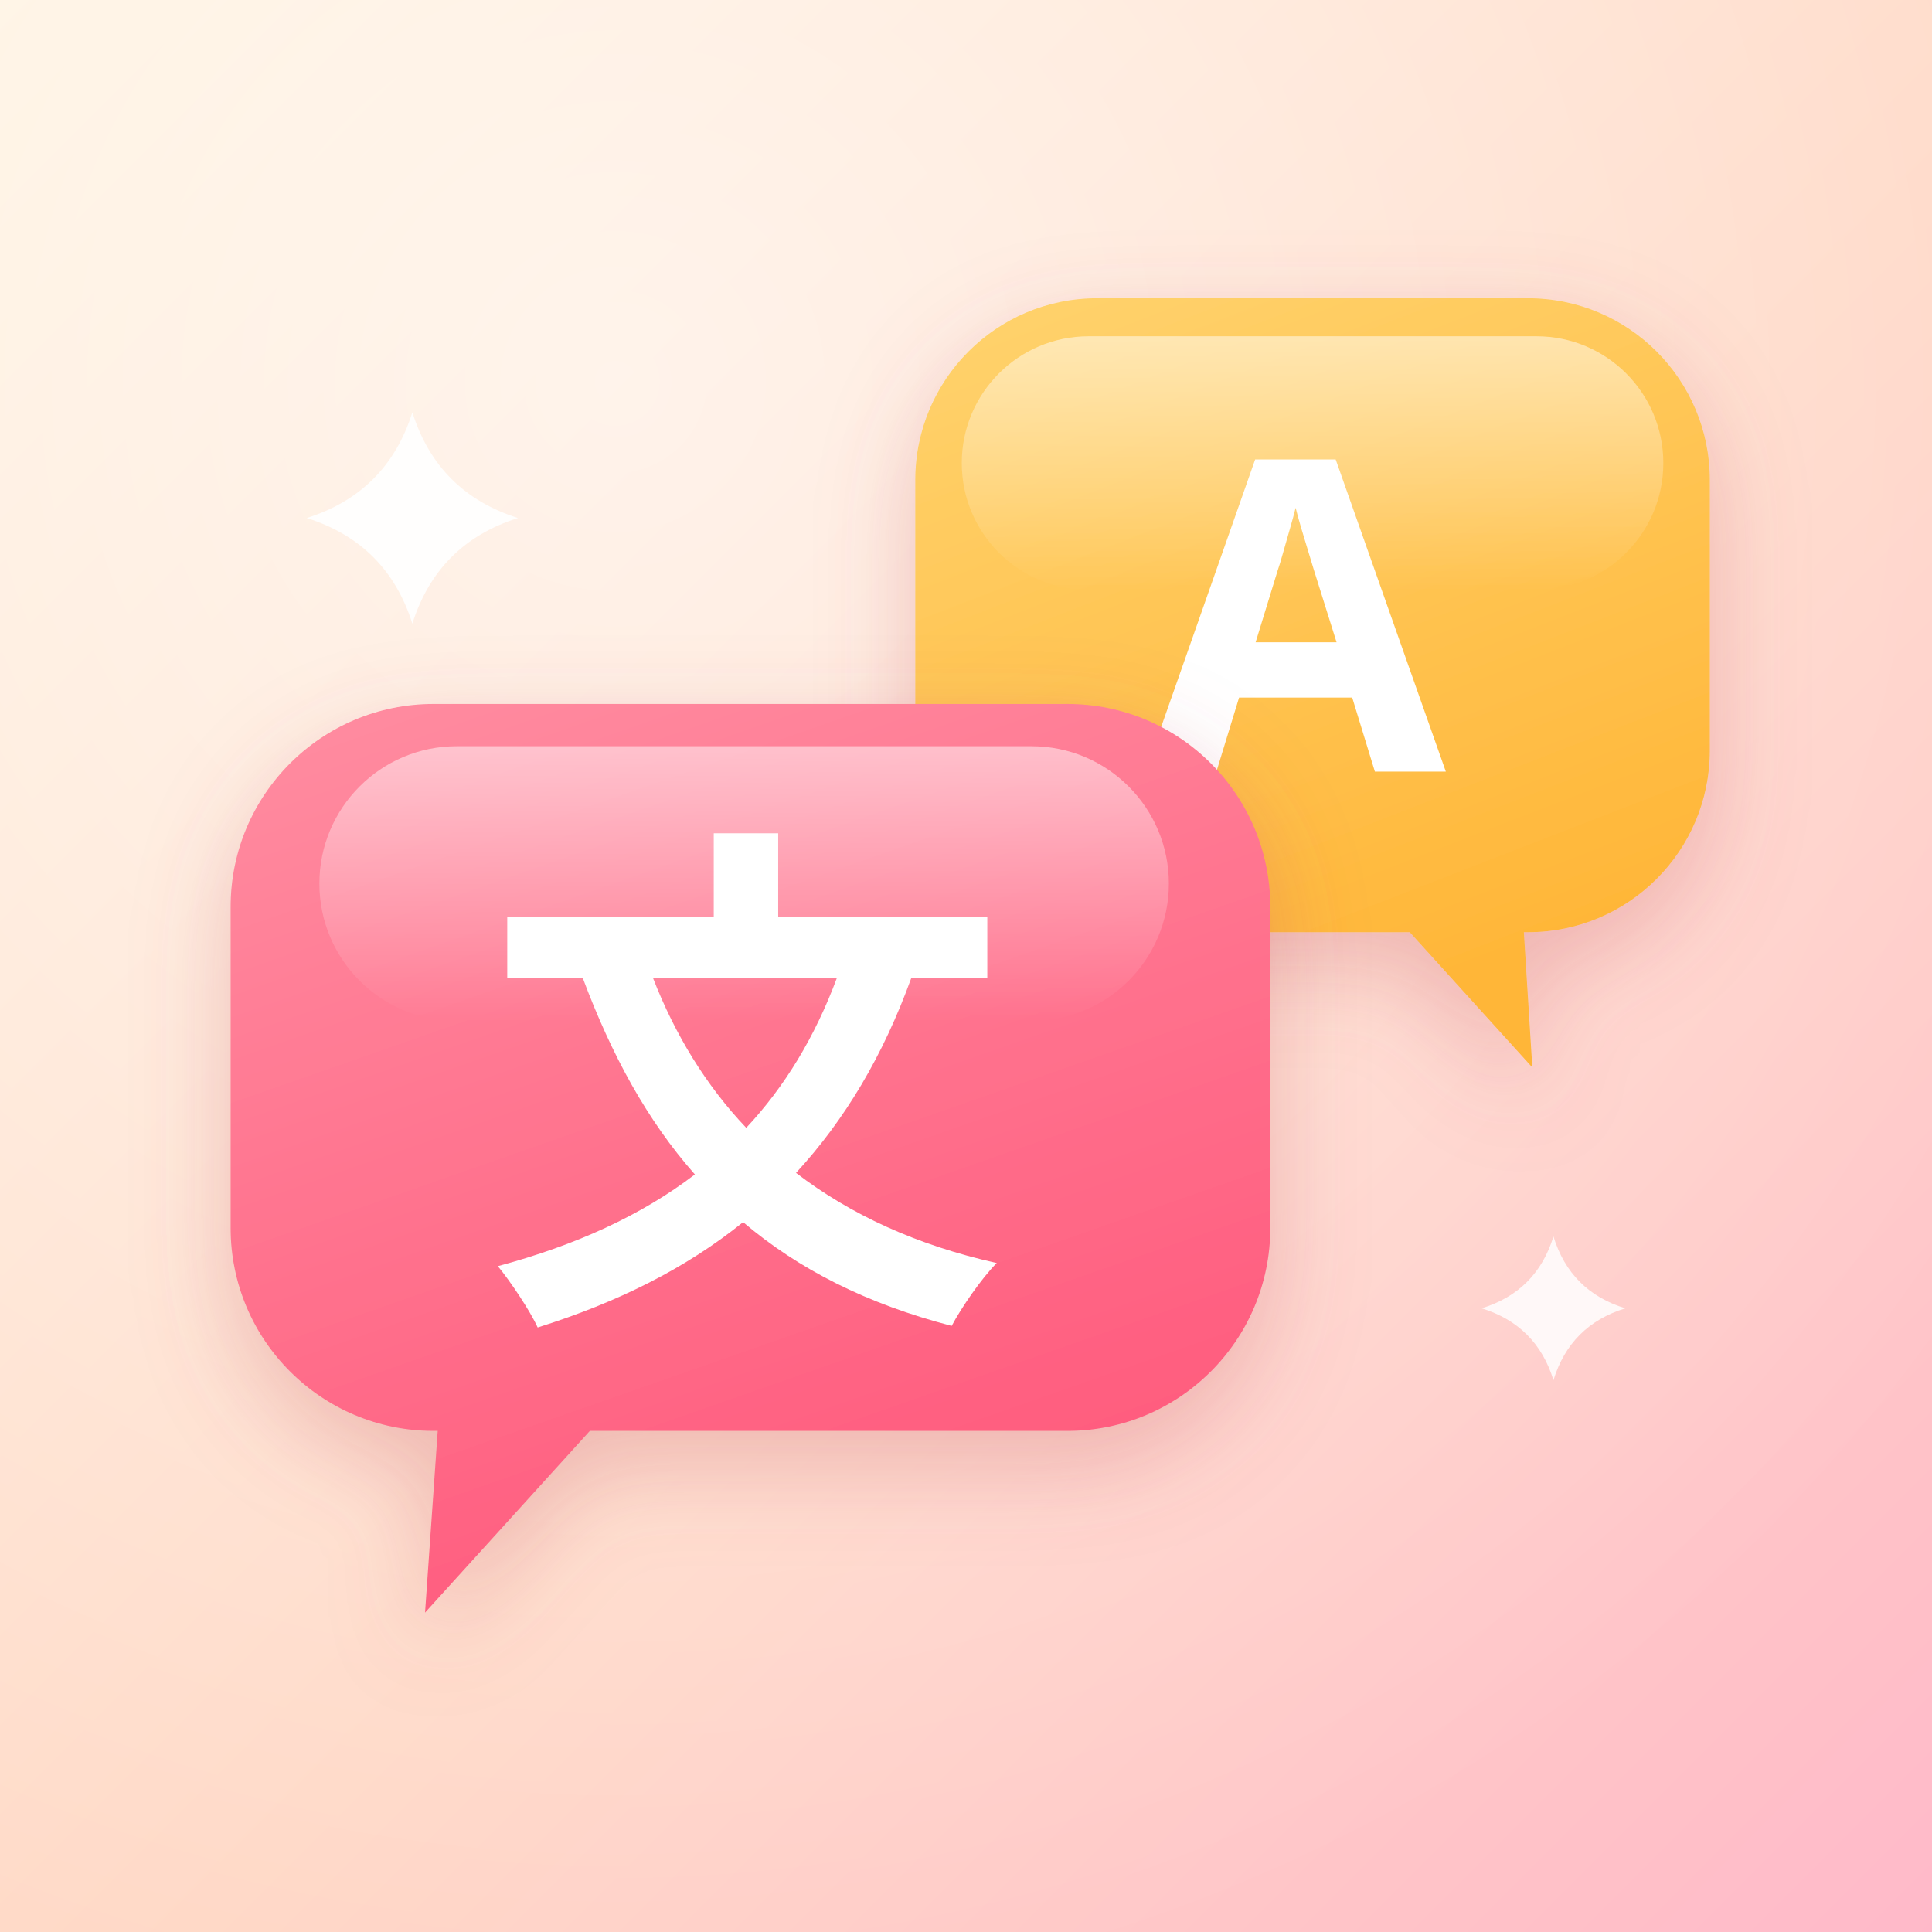
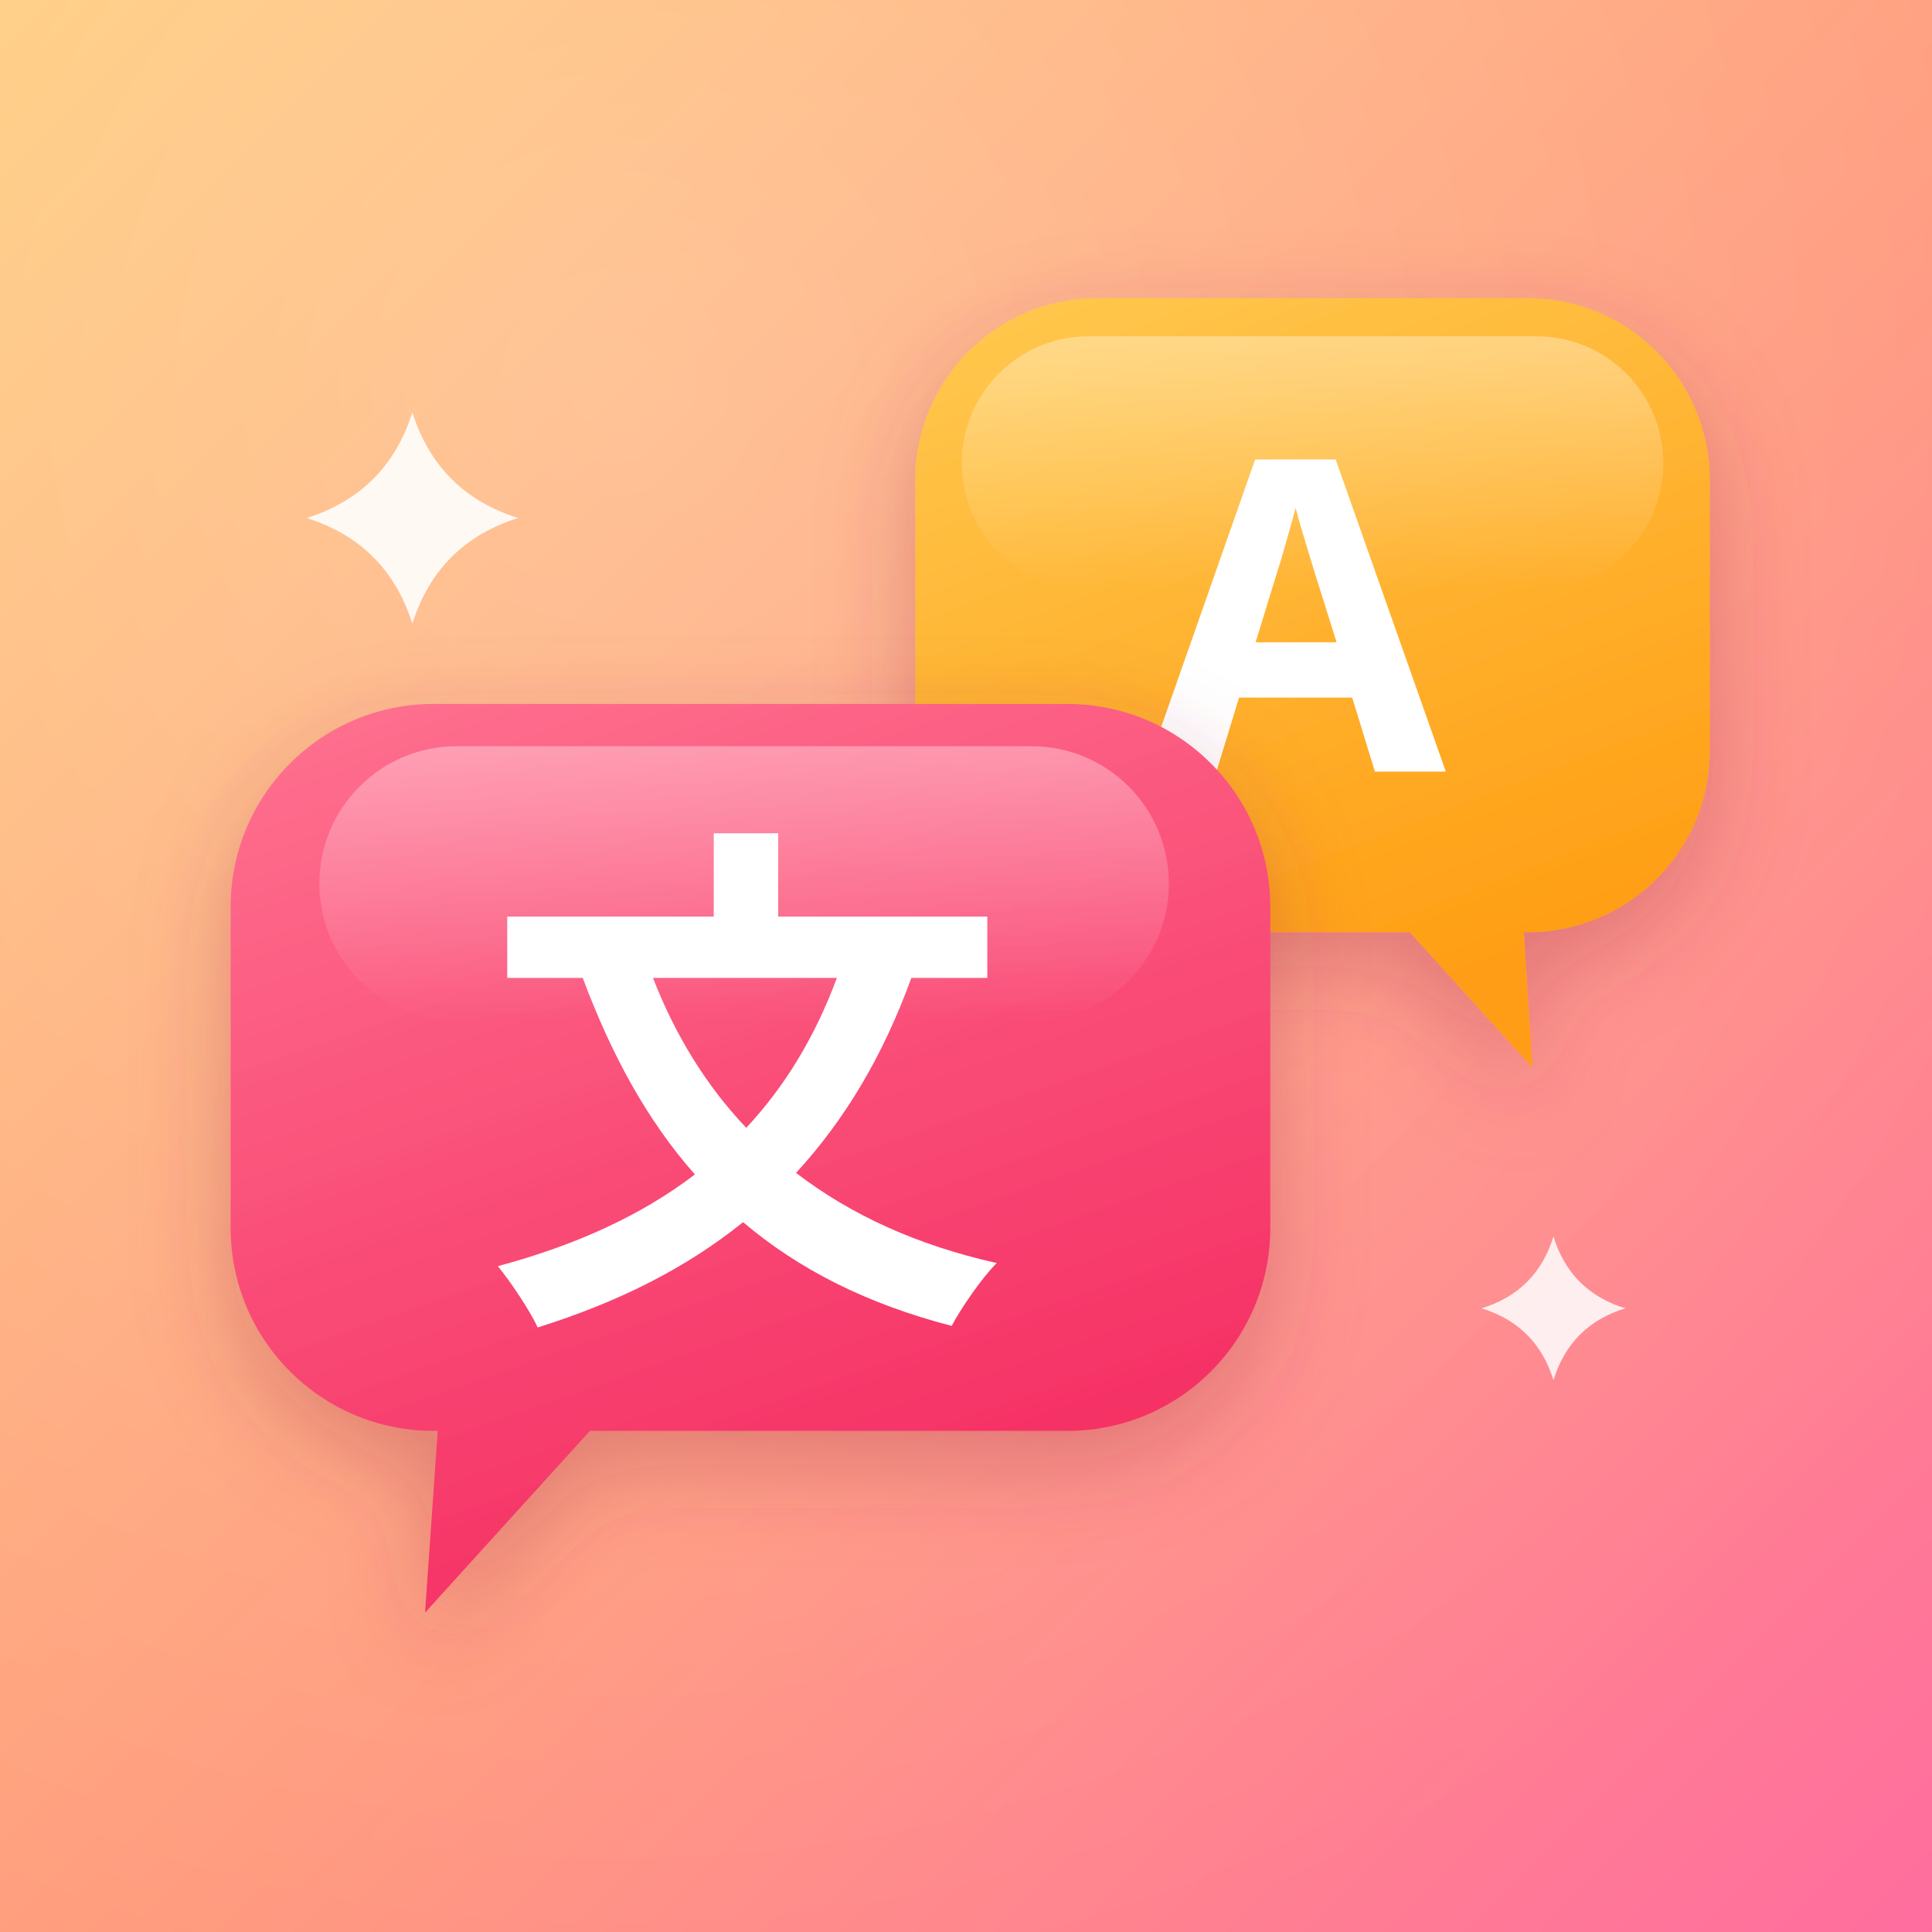
<svg xmlns="http://www.w3.org/2000/svg" width="1024" height="1024" viewBox="0 0 1024 1024">
  <defs>
    <linearGradient id="bg" x1="0" y1="0" x2="1" y2="1">
-       <stop offset="0" stop-color="#FFF0DC" />
-       <stop offset="0.55" stop-color="#FFD8C6" />
-       <stop offset="1" stop-color="#FFB9C9" />
+       <stop offset="0" stop-color="#FFCB7A" />
+       <stop offset="0.55" stop-color="#FF9A7E" />
+       <stop offset="1" stop-color="#FF6D9F" />
    </linearGradient>
    <radialGradient id="bgGlow" cx="0.32" cy="0.2" r="0.85">
-       <stop offset="0" stop-color="#FFFFFF" stop-opacity="0.55" />
+       <stop offset="0" stop-color="#FFFFFF" stop-opacity="0.2" />
      <stop offset="1" stop-color="#FFFFFF" stop-opacity="0" />
    </radialGradient>
    <linearGradient id="coral" x1="0" y1="0" x2="0.4" y2="1">
-       <stop offset="0" stop-color="#FF8DA1" />
-       <stop offset="1" stop-color="#FF5C7E" />
+       <stop offset="0" stop-color="#FF7290" />
+       <stop offset="1" stop-color="#F52F63" />
    </linearGradient>
    <linearGradient id="sun" x1="0" y1="0" x2="0.4" y2="1">
-       <stop offset="0" stop-color="#FFD36E" />
-       <stop offset="1" stop-color="#FFB638" />
+       <stop offset="0" stop-color="#FFC94F" />
+       <stop offset="1" stop-color="#FF9E14" />
    </linearGradient>
    <linearGradient id="gloss" x1="0" y1="0" x2="0" y2="1">
-       <stop offset="0" stop-color="#FFFFFF" stop-opacity="0.5" />
+       <stop offset="0" stop-color="#FFFFFF" stop-opacity="0.35" />
      <stop offset="1" stop-color="#FFFFFF" stop-opacity="0" />
    </linearGradient>
    <filter id="drop" x="-40%" y="-40%" width="180%" height="180%">
-       <feDropShadow dx="0" dy="16" stdDeviation="22" flood-color="#C9555F" flood-opacity="0.30" />
+       <feDropShadow dx="0" dy="16" stdDeviation="22" flood-color="#A8324B" flood-opacity="0.34" />
    </filter>
  </defs>
  <rect width="1024" height="1024" fill="url(#bg)" />
  <rect width="1024" height="1024" fill="url(#bgGlow)" />
  <g transform="translate(512 512) scale(1.12) translate(-512 -512)">
    <g filter="url(#drop)">
      <path d="M 574 196 h 204 a 86 86 0 0 1 86 86 v 128 a 86 86 0 0 1 -86 86                h -2 l 4 64 -58 -64 h -148 a 86 86 0 0 1 -86 -86                v -128 a 86 86 0 0 1 86 -86 z" fill="url(#sun)" />
      <rect x="510" y="214" width="332" height="120" rx="60" fill="url(#gloss)" />
    </g>
    <text x="668" y="420" font-family="Arial Rounded Bold, Arial Rounded MT Bold, sans-serif" font-size="206" font-weight="700" fill="#FFFFFF" text-anchor="middle">A</text>
    <g filter="url(#drop)">
      <path d="M 280 388 h 280 a 96 96 0 0 1 96 96 v 152 a 96 96 0 0 1 -96 96                h -226 l -78 86 6 -86 h -2 a 96 96 0 0 1 -96 -96                v -152 a 96 96 0 0 1 96 -96 z" fill="url(#coral)" />
      <rect x="206" y="408" width="402" height="130" rx="65" fill="url(#gloss)" />
    </g>
    <text x="408" y="660" font-family="Hiragino Sans GB, PingFang SC, STHeiti, sans-serif" font-size="248" font-weight="600" fill="#FFFFFF" text-anchor="middle">文</text>
    <g fill="#FFFFFF">
      <path d="M 250 250 q 12 38 50 50 q -38 12 -50 50 q -12 -38 -50 -50 q 38 -12 50 -50 z" opacity="0.9" />
      <path d="M 790 640 q 8 26 34 34 q -26 8 -34 34 q -8 -26 -34 -34 q 26 -8 34 -34 z" opacity="0.85" />
    </g>
  </g>
</svg>
